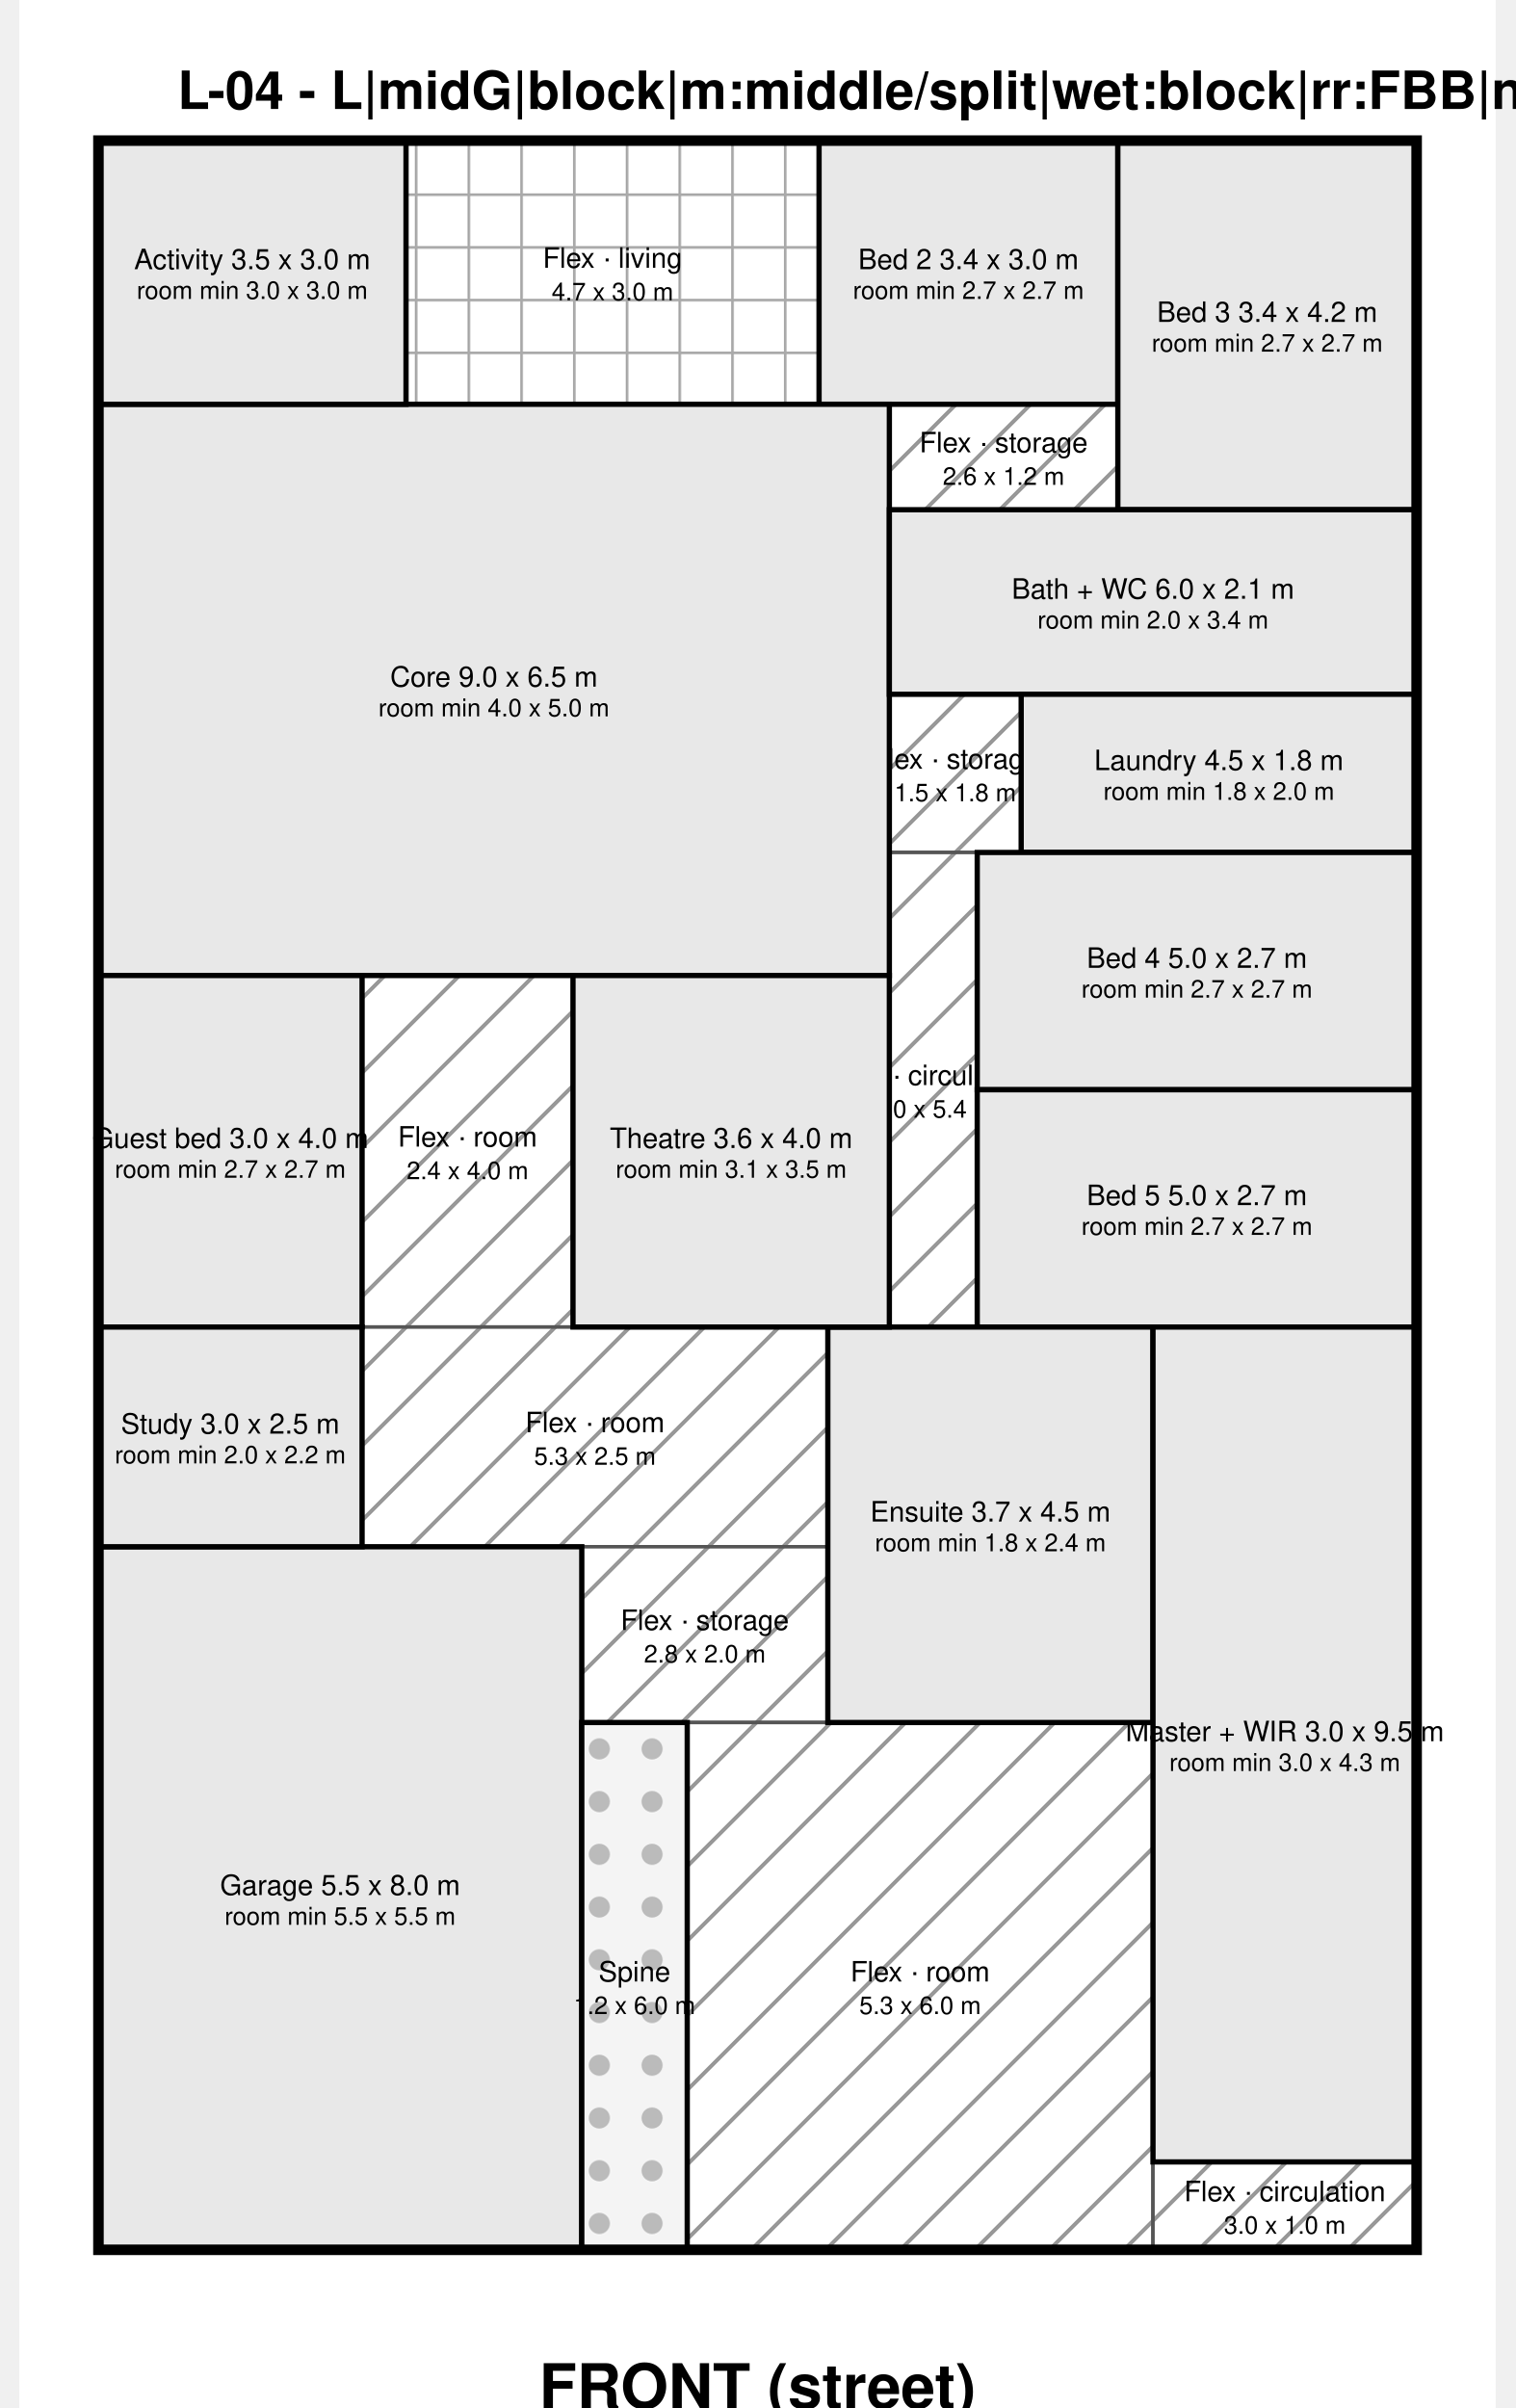
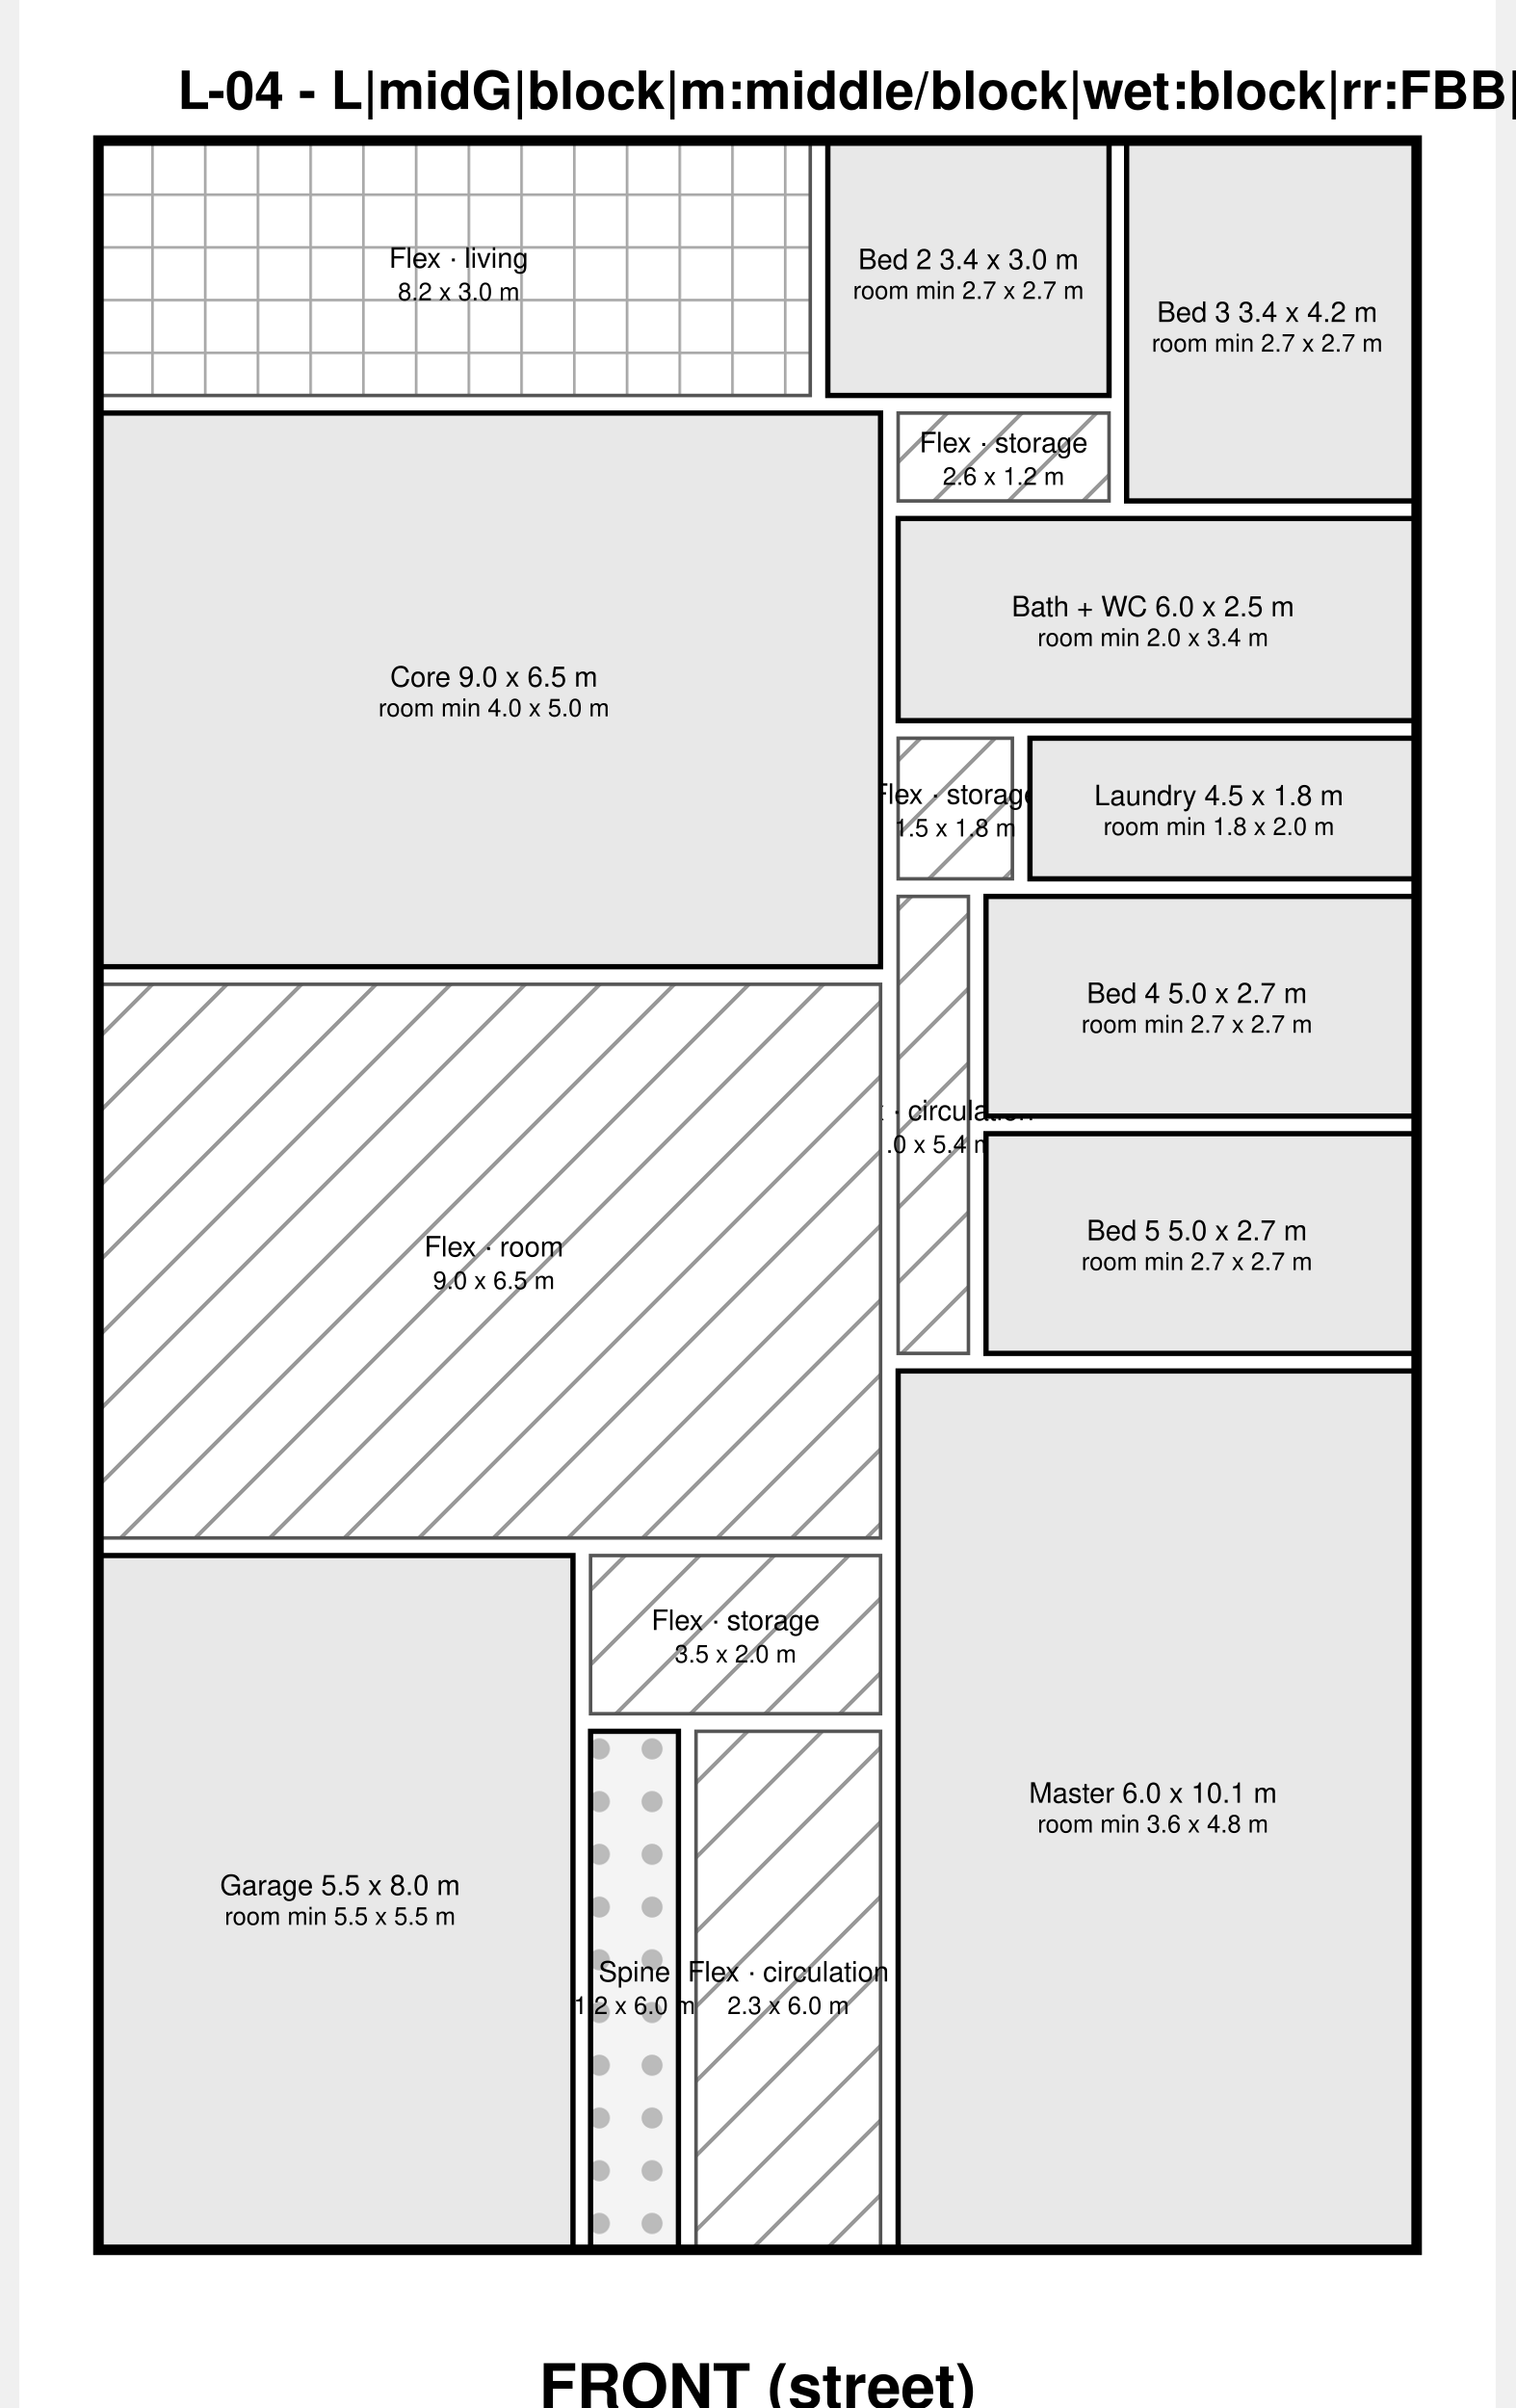
<svg xmlns="http://www.w3.org/2000/svg" width="840" height="1335" viewBox="-900 -1600 16800 27400" font-family="Helvetica, Arial, sans-serif" fill="#000">
  <defs>
    <pattern id="hatch" width="600" height="600" patternUnits="userSpaceOnUse" patternTransform="rotate(45)">
      <rect width="600" height="600" fill="#ffffff" />
      <line x1="0" y1="0" x2="0" y2="600" stroke="#999" stroke-width="90" />
    </pattern>
    <pattern id="hatch2" width="500" height="500" patternUnits="userSpaceOnUse" patternTransform="rotate(-45)">
      <rect width="500" height="500" fill="#ffffff" />
      <line x1="0" y1="0" x2="0" y2="500" stroke="#666" stroke-width="70" />
    </pattern>
    <pattern id="hatch3" width="600" height="600" patternUnits="userSpaceOnUse">
      <rect width="600" height="600" fill="#ffffff" />
      <line x1="0" y1="0" x2="0" y2="600" stroke="#aaa" stroke-width="60" />
      <line x1="0" y1="0" x2="600" y2="0" stroke="#aaa" stroke-width="60" />
    </pattern>
    <pattern id="dots" width="600" height="600" patternUnits="userSpaceOnUse">
      <rect width="600" height="600" fill="#f4f4f4" />
      <circle cx="300" cy="300" r="120" fill="#bbb" />
    </pattern>
  </defs>
  <rect x="-900" y="-1600" width="16800" height="27400" fill="#ffffff" />
-   <text x="900" y="-360" font-size="600" font-weight="bold">L-04 - L|midG|block|m:middle/split|wet:block|rr:FBB|nofw|v2</text>
+   <text x="900" y="-360" font-size="600" font-weight="bold">L-04 - L|midG|block|m:middle/block|wet:block|rr:FBB|nofw|v2</text>
  <g>
-     <rect x="3500" y="0" width="4700" height="3000" fill="url(#hatch3)" stroke="#555" stroke-width="40" />
-     <text x="5850" y="1340" font-size="320" text-anchor="middle" dominant-baseline="middle">Flex · living</text>
-     <text x="5850" y="1724" font-size="280" text-anchor="middle" dominant-baseline="middle">4.7 x 3.0 m</text>
+     <rect x="0" y="0" width="8100" height="2900" fill="url(#hatch3)" stroke="#555" stroke-width="40" />
+     <text x="4100" y="1340" font-size="320" text-anchor="middle" dominant-baseline="middle">Flex · living</text>
+     <text x="4100" y="1724" font-size="280" text-anchor="middle" dominant-baseline="middle">8.2 x 3.0 m</text>
  </g>
  <g>
-     <rect x="9000" y="3000" width="2600" height="1200" fill="url(#hatch)" stroke="#555" stroke-width="40" />
+     <rect x="9100" y="3100" width="2400" height="1000" fill="url(#hatch)" stroke="#555" stroke-width="40" />
    <text x="10300" y="3440" font-size="320" text-anchor="middle" dominant-baseline="middle">Flex · storage</text>
    <text x="10300" y="3824" font-size="280" text-anchor="middle" dominant-baseline="middle">2.6 x 1.2 m</text>
  </g>
  <g>
-     <rect x="9000" y="6300" width="1500" height="1800" fill="url(#hatch)" stroke="#555" stroke-width="40" />
-     <text x="9750" y="7040" font-size="320" text-anchor="middle" dominant-baseline="middle">Flex · storage</text>
-     <text x="9750" y="7424" font-size="280" text-anchor="middle" dominant-baseline="middle">1.5 x 1.8 m</text>
+     <rect x="9100" y="6800" width="1300" height="1600" fill="url(#hatch)" stroke="#555" stroke-width="40" />
+     <text x="9750" y="7440" font-size="320" text-anchor="middle" dominant-baseline="middle">Flex · storage</text>
+     <text x="9750" y="7824" font-size="280" text-anchor="middle" dominant-baseline="middle">1.5 x 1.8 m</text>
  </g>
  <g>
-     <rect x="9000" y="8100" width="1000" height="5400" fill="url(#hatch)" stroke="#555" stroke-width="40" />
-     <text x="9500" y="10640" font-size="320" text-anchor="middle" dominant-baseline="middle">Flex · circulation</text>
-     <text x="9500" y="11024" font-size="280" text-anchor="middle" dominant-baseline="middle">1.0 x 5.4 m</text>
+     <rect x="9100" y="8600" width="800" height="5200" fill="url(#hatch)" stroke="#555" stroke-width="40" />
+     <text x="9500" y="11040" font-size="320" text-anchor="middle" dominant-baseline="middle">Flex · circulation</text>
+     <text x="9500" y="11424" font-size="280" text-anchor="middle" dominant-baseline="middle">1.0 x 5.4 m</text>
  </g>
  <g>
-     <rect x="3000" y="9500" width="2400" height="4000" fill="url(#hatch)" stroke="#555" stroke-width="40" />
-     <text x="4200" y="11340" font-size="320" text-anchor="middle" dominant-baseline="middle">Flex · room</text>
-     <text x="4200" y="11724" font-size="280" text-anchor="middle" dominant-baseline="middle">2.4 x 4.0 m</text>
+     <rect x="0" y="9600" width="8900" height="6300" fill="url(#hatch)" stroke="#555" stroke-width="40" />
+     <text x="4500" y="12590" font-size="320" text-anchor="middle" dominant-baseline="middle">Flex · room</text>
+     <text x="4500" y="12974" font-size="280" text-anchor="middle" dominant-baseline="middle">9.0 x 6.5 m</text>
  </g>
  <g>
-     <rect x="3000" y="13500" width="5300" height="2500" fill="url(#hatch)" stroke="#555" stroke-width="40" />
-     <text x="5650" y="14590" font-size="320" text-anchor="middle" dominant-baseline="middle">Flex · room</text>
-     <text x="5650" y="14974" font-size="280" text-anchor="middle" dominant-baseline="middle">5.3 x 2.5 m</text>
+     <rect x="5600" y="16100" width="3300" height="1800" fill="url(#hatch)" stroke="#555" stroke-width="40" />
+     <text x="7250" y="16840" font-size="320" text-anchor="middle" dominant-baseline="middle">Flex · storage</text>
+     <text x="7250" y="17224" font-size="280" text-anchor="middle" dominant-baseline="middle">3.5 x 2.0 m</text>
  </g>
  <g>
-     <rect x="5500" y="16000" width="2800" height="2000" fill="url(#hatch)" stroke="#555" stroke-width="40" />
-     <text x="6900" y="16840" font-size="320" text-anchor="middle" dominant-baseline="middle">Flex · storage</text>
-     <text x="6900" y="17224" font-size="280" text-anchor="middle" dominant-baseline="middle">2.8 x 2.0 m</text>
+     <rect x="6800" y="18100" width="2100" height="5900" fill="url(#hatch)" stroke="#555" stroke-width="40" />
+     <text x="7850" y="20840" font-size="320" text-anchor="middle" dominant-baseline="middle">Flex · circulation</text>
+     <text x="7850" y="21224" font-size="280" text-anchor="middle" dominant-baseline="middle">2.3 x 6.0 m</text>
  </g>
  <g>
-     <rect x="6700" y="18000" width="5300" height="6000" fill="url(#hatch)" stroke="#555" stroke-width="40" />
-     <text x="9350" y="20840" font-size="320" text-anchor="middle" dominant-baseline="middle">Flex · room</text>
-     <text x="9350" y="21224" font-size="280" text-anchor="middle" dominant-baseline="middle">5.3 x 6.0 m</text>
-   </g>
-   <g>
-     <rect x="12000" y="23000" width="3000" height="1000" fill="url(#hatch)" stroke="#555" stroke-width="40" />
-     <text x="13500" y="23340" font-size="320" text-anchor="middle" dominant-baseline="middle">Flex · circulation</text>
-     <text x="13500" y="23724" font-size="280" text-anchor="middle" dominant-baseline="middle">3.0 x 1.0 m</text>
-   </g>
-   <g>
-     <rect x="8200" y="0" width="3400" height="3000" fill="#e8e8e8" stroke="#000" stroke-width="60" />
+     <rect x="8300" y="0" width="3200" height="2900" fill="#e8e8e8" stroke="#000" stroke-width="60" />
    <text x="9900" y="1356" font-size="320" text-anchor="middle" dominant-baseline="middle">Bed 2 3.4 x 3.0 m</text>
    <text x="9900" y="1708" font-size="280" text-anchor="middle" dominant-baseline="middle">room min 2.7 x 2.7 m</text>
  </g>
  <g>
-     <rect x="11600" y="0" width="3400" height="4200" fill="#e8e8e8" stroke="#000" stroke-width="60" />
+     <rect x="11700" y="0" width="3300" height="4100" fill="#e8e8e8" stroke="#000" stroke-width="60" />
    <text x="13300" y="1956" font-size="320" text-anchor="middle" dominant-baseline="middle">Bed 3 3.4 x 4.2 m</text>
    <text x="13300" y="2308" font-size="280" text-anchor="middle" dominant-baseline="middle">room min 2.7 x 2.7 m</text>
  </g>
  <g>
-     <rect x="0" y="3000" width="9000" height="6500" fill="#e8e8e8" stroke="#000" stroke-width="60" />
+     <rect x="0" y="3100" width="8900" height="6300" fill="#e8e8e8" stroke="#000" stroke-width="60" />
    <text x="4500" y="6106" font-size="320" text-anchor="middle" dominant-baseline="middle">Core 9.0 x 6.5 m</text>
    <text x="4500" y="6458" font-size="280" text-anchor="middle" dominant-baseline="middle">room min 4.0 x 5.0 m</text>
  </g>
  <g>
-     <rect x="0" y="16000" width="5500" height="8000" fill="#e8e8e8" stroke="#000" stroke-width="60" />
+     <rect x="0" y="16100" width="5400" height="7900" fill="#e8e8e8" stroke="#000" stroke-width="60" />
    <text x="2750" y="19856" font-size="320" text-anchor="middle" dominant-baseline="middle">Garage 5.5 x 8.0 m</text>
    <text x="2750" y="20208" font-size="280" text-anchor="middle" dominant-baseline="middle">room min 5.5 x 5.5 m</text>
  </g>
  <g>
-     <rect x="9000" y="4200" width="6000" height="2100" fill="#e8e8e8" stroke="#000" stroke-width="60" />
-     <text x="12000" y="5106" font-size="320" text-anchor="middle" dominant-baseline="middle">Bath + WC 6.0 x 2.1 m</text>
-     <text x="12000" y="5458" font-size="280" text-anchor="middle" dominant-baseline="middle">room min 2.0 x 3.4 m</text>
+     <rect x="9100" y="4300" width="5900" height="2300" fill="#e8e8e8" stroke="#000" stroke-width="60" />
+     <text x="12000" y="5306" font-size="320" text-anchor="middle" dominant-baseline="middle">Bath + WC 6.0 x 2.5 m</text>
+     <text x="12000" y="5658" font-size="280" text-anchor="middle" dominant-baseline="middle">room min 2.0 x 3.4 m</text>
  </g>
  <g>
-     <rect x="10500" y="6300" width="4500" height="1800" fill="#e8e8e8" stroke="#000" stroke-width="60" />
-     <text x="12750" y="7056" font-size="320" text-anchor="middle" dominant-baseline="middle">Laundry 4.5 x 1.8 m</text>
-     <text x="12750" y="7408" font-size="280" text-anchor="middle" dominant-baseline="middle">room min 1.8 x 2.0 m</text>
+     <rect x="10600" y="6800" width="4400" height="1600" fill="#e8e8e8" stroke="#000" stroke-width="60" />
+     <text x="12750" y="7456" font-size="320" text-anchor="middle" dominant-baseline="middle">Laundry 4.5 x 1.8 m</text>
+     <text x="12750" y="7808" font-size="280" text-anchor="middle" dominant-baseline="middle">room min 1.8 x 2.0 m</text>
  </g>
  <g>
-     <rect x="10000" y="8100" width="5000" height="2700" fill="#e8e8e8" stroke="#000" stroke-width="60" />
-     <text x="12500" y="9306" font-size="320" text-anchor="middle" dominant-baseline="middle">Bed 4 5.0 x 2.7 m</text>
-     <text x="12500" y="9658" font-size="280" text-anchor="middle" dominant-baseline="middle">room min 2.7 x 2.7 m</text>
+     <rect x="10100" y="8600" width="4900" height="2500" fill="#e8e8e8" stroke="#000" stroke-width="60" />
+     <text x="12500" y="9706" font-size="320" text-anchor="middle" dominant-baseline="middle">Bed 4 5.0 x 2.7 m</text>
+     <text x="12500" y="10058" font-size="280" text-anchor="middle" dominant-baseline="middle">room min 2.7 x 2.7 m</text>
  </g>
  <g>
-     <rect x="10000" y="10800" width="5000" height="2700" fill="#e8e8e8" stroke="#000" stroke-width="60" />
-     <text x="12500" y="12006" font-size="320" text-anchor="middle" dominant-baseline="middle">Bed 5 5.0 x 2.7 m</text>
-     <text x="12500" y="12358" font-size="280" text-anchor="middle" dominant-baseline="middle">room min 2.7 x 2.7 m</text>
+     <rect x="10100" y="11300" width="4900" height="2500" fill="#e8e8e8" stroke="#000" stroke-width="60" />
+     <text x="12500" y="12406" font-size="320" text-anchor="middle" dominant-baseline="middle">Bed 5 5.0 x 2.7 m</text>
+     <text x="12500" y="12758" font-size="280" text-anchor="middle" dominant-baseline="middle">room min 2.7 x 2.7 m</text>
  </g>
  <g>
-     <rect x="8300" y="13500" width="3700" height="4500" fill="#e8e8e8" stroke="#000" stroke-width="60" />
-     <text x="10150" y="15606" font-size="320" text-anchor="middle" dominant-baseline="middle">Ensuite 3.7 x 4.5 m</text>
-     <text x="10150" y="15958" font-size="280" text-anchor="middle" dominant-baseline="middle">room min 1.8 x 2.4 m</text>
+     <rect x="9100" y="14000" width="5900" height="10000" fill="#e8e8e8" stroke="#000" stroke-width="60" />
+     <text x="12000" y="18806" font-size="320" text-anchor="middle" dominant-baseline="middle">Master 6.0 x 10.1 m</text>
+     <text x="12000" y="19158" font-size="280" text-anchor="middle" dominant-baseline="middle">room min 3.6 x 4.8 m</text>
  </g>
  <g>
-     <rect x="12000" y="13500" width="3000" height="9500" fill="#e8e8e8" stroke="#000" stroke-width="60" />
-     <text x="13500" y="18106" font-size="320" text-anchor="middle" dominant-baseline="middle">Master + WIR 3.0 x 9.5 m</text>
-     <text x="13500" y="18458" font-size="280" text-anchor="middle" dominant-baseline="middle">room min 3.0 x 4.3 m</text>
-   </g>
-   <g>
-     <rect x="5400" y="9500" width="3600" height="4000" fill="#e8e8e8" stroke="#000" stroke-width="60" />
-     <text x="7200" y="11356" font-size="320" text-anchor="middle" dominant-baseline="middle">Theatre 3.6 x 4.0 m</text>
-     <text x="7200" y="11708" font-size="280" text-anchor="middle" dominant-baseline="middle">room min 3.1 x 3.5 m</text>
-   </g>
-   <g>
-     <rect x="0" y="9500" width="3000" height="4000" fill="#e8e8e8" stroke="#000" stroke-width="60" />
-     <text x="1500" y="11356" font-size="320" text-anchor="middle" dominant-baseline="middle">Guest bed 3.0 x 4.0 m</text>
-     <text x="1500" y="11708" font-size="280" text-anchor="middle" dominant-baseline="middle">room min 2.7 x 2.7 m</text>
-   </g>
-   <g>
-     <rect x="0" y="0" width="3500" height="3000" fill="#e8e8e8" stroke="#000" stroke-width="60" />
-     <text x="1750" y="1356" font-size="320" text-anchor="middle" dominant-baseline="middle">Activity 3.5 x 3.0 m</text>
-     <text x="1750" y="1708" font-size="280" text-anchor="middle" dominant-baseline="middle">room min 3.0 x 3.0 m</text>
-   </g>
-   <g>
-     <rect x="0" y="13500" width="3000" height="2500" fill="#e8e8e8" stroke="#000" stroke-width="60" />
-     <text x="1500" y="14606" font-size="320" text-anchor="middle" dominant-baseline="middle">Study 3.0 x 2.5 m</text>
-     <text x="1500" y="14958" font-size="280" text-anchor="middle" dominant-baseline="middle">room min 2.0 x 2.2 m</text>
-   </g>
-   <g>
-     <rect x="5500" y="18000" width="1200" height="6000" fill="url(#dots)" stroke="#000" stroke-width="60" />
+     <rect x="5600" y="18100" width="1000" height="5900" fill="url(#dots)" stroke="#000" stroke-width="60" />
    <text x="6100" y="20840" font-size="320" text-anchor="middle" dominant-baseline="middle">Spine</text>
    <text x="6100" y="21224" font-size="280" text-anchor="middle" dominant-baseline="middle">1.2 x 6.0 m</text>
  </g>
  <rect x="0" y="0" width="15000" height="24000" fill="none" stroke="#000" stroke-width="120" />
  <text x="7500" y="25800" font-size="700" text-anchor="middle" font-weight="bold">FRONT (street)</text>
</svg>
